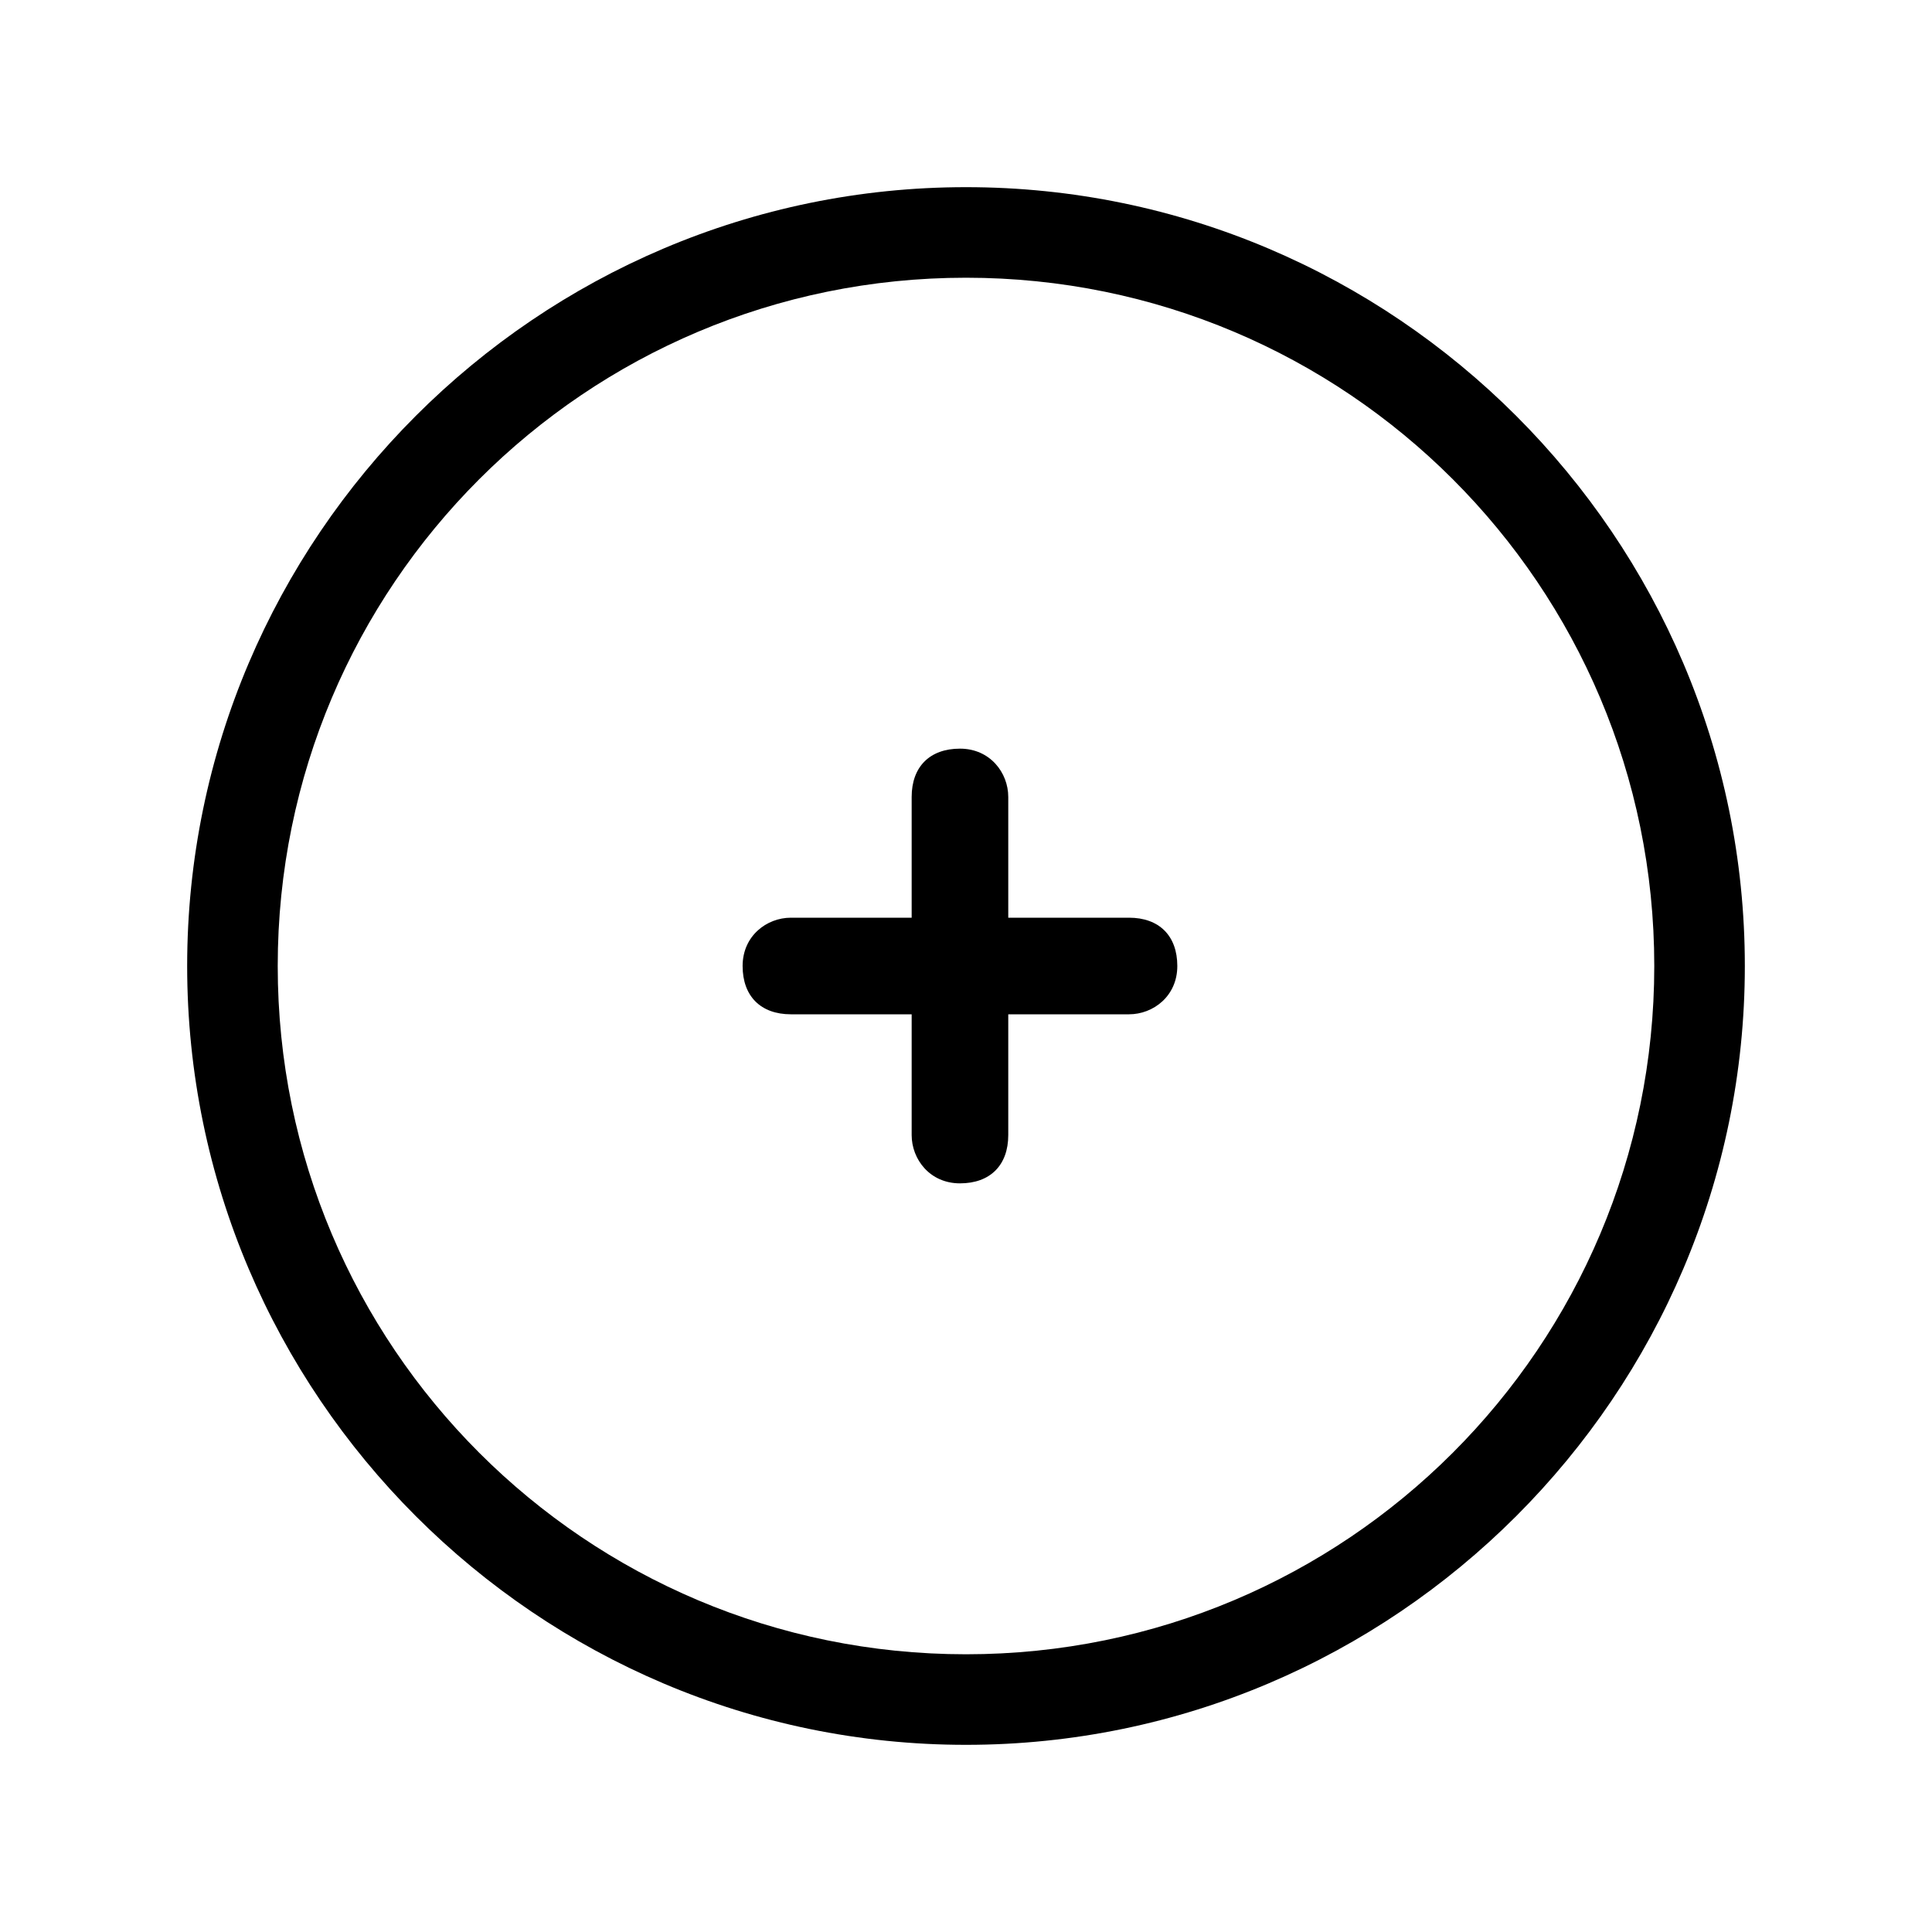
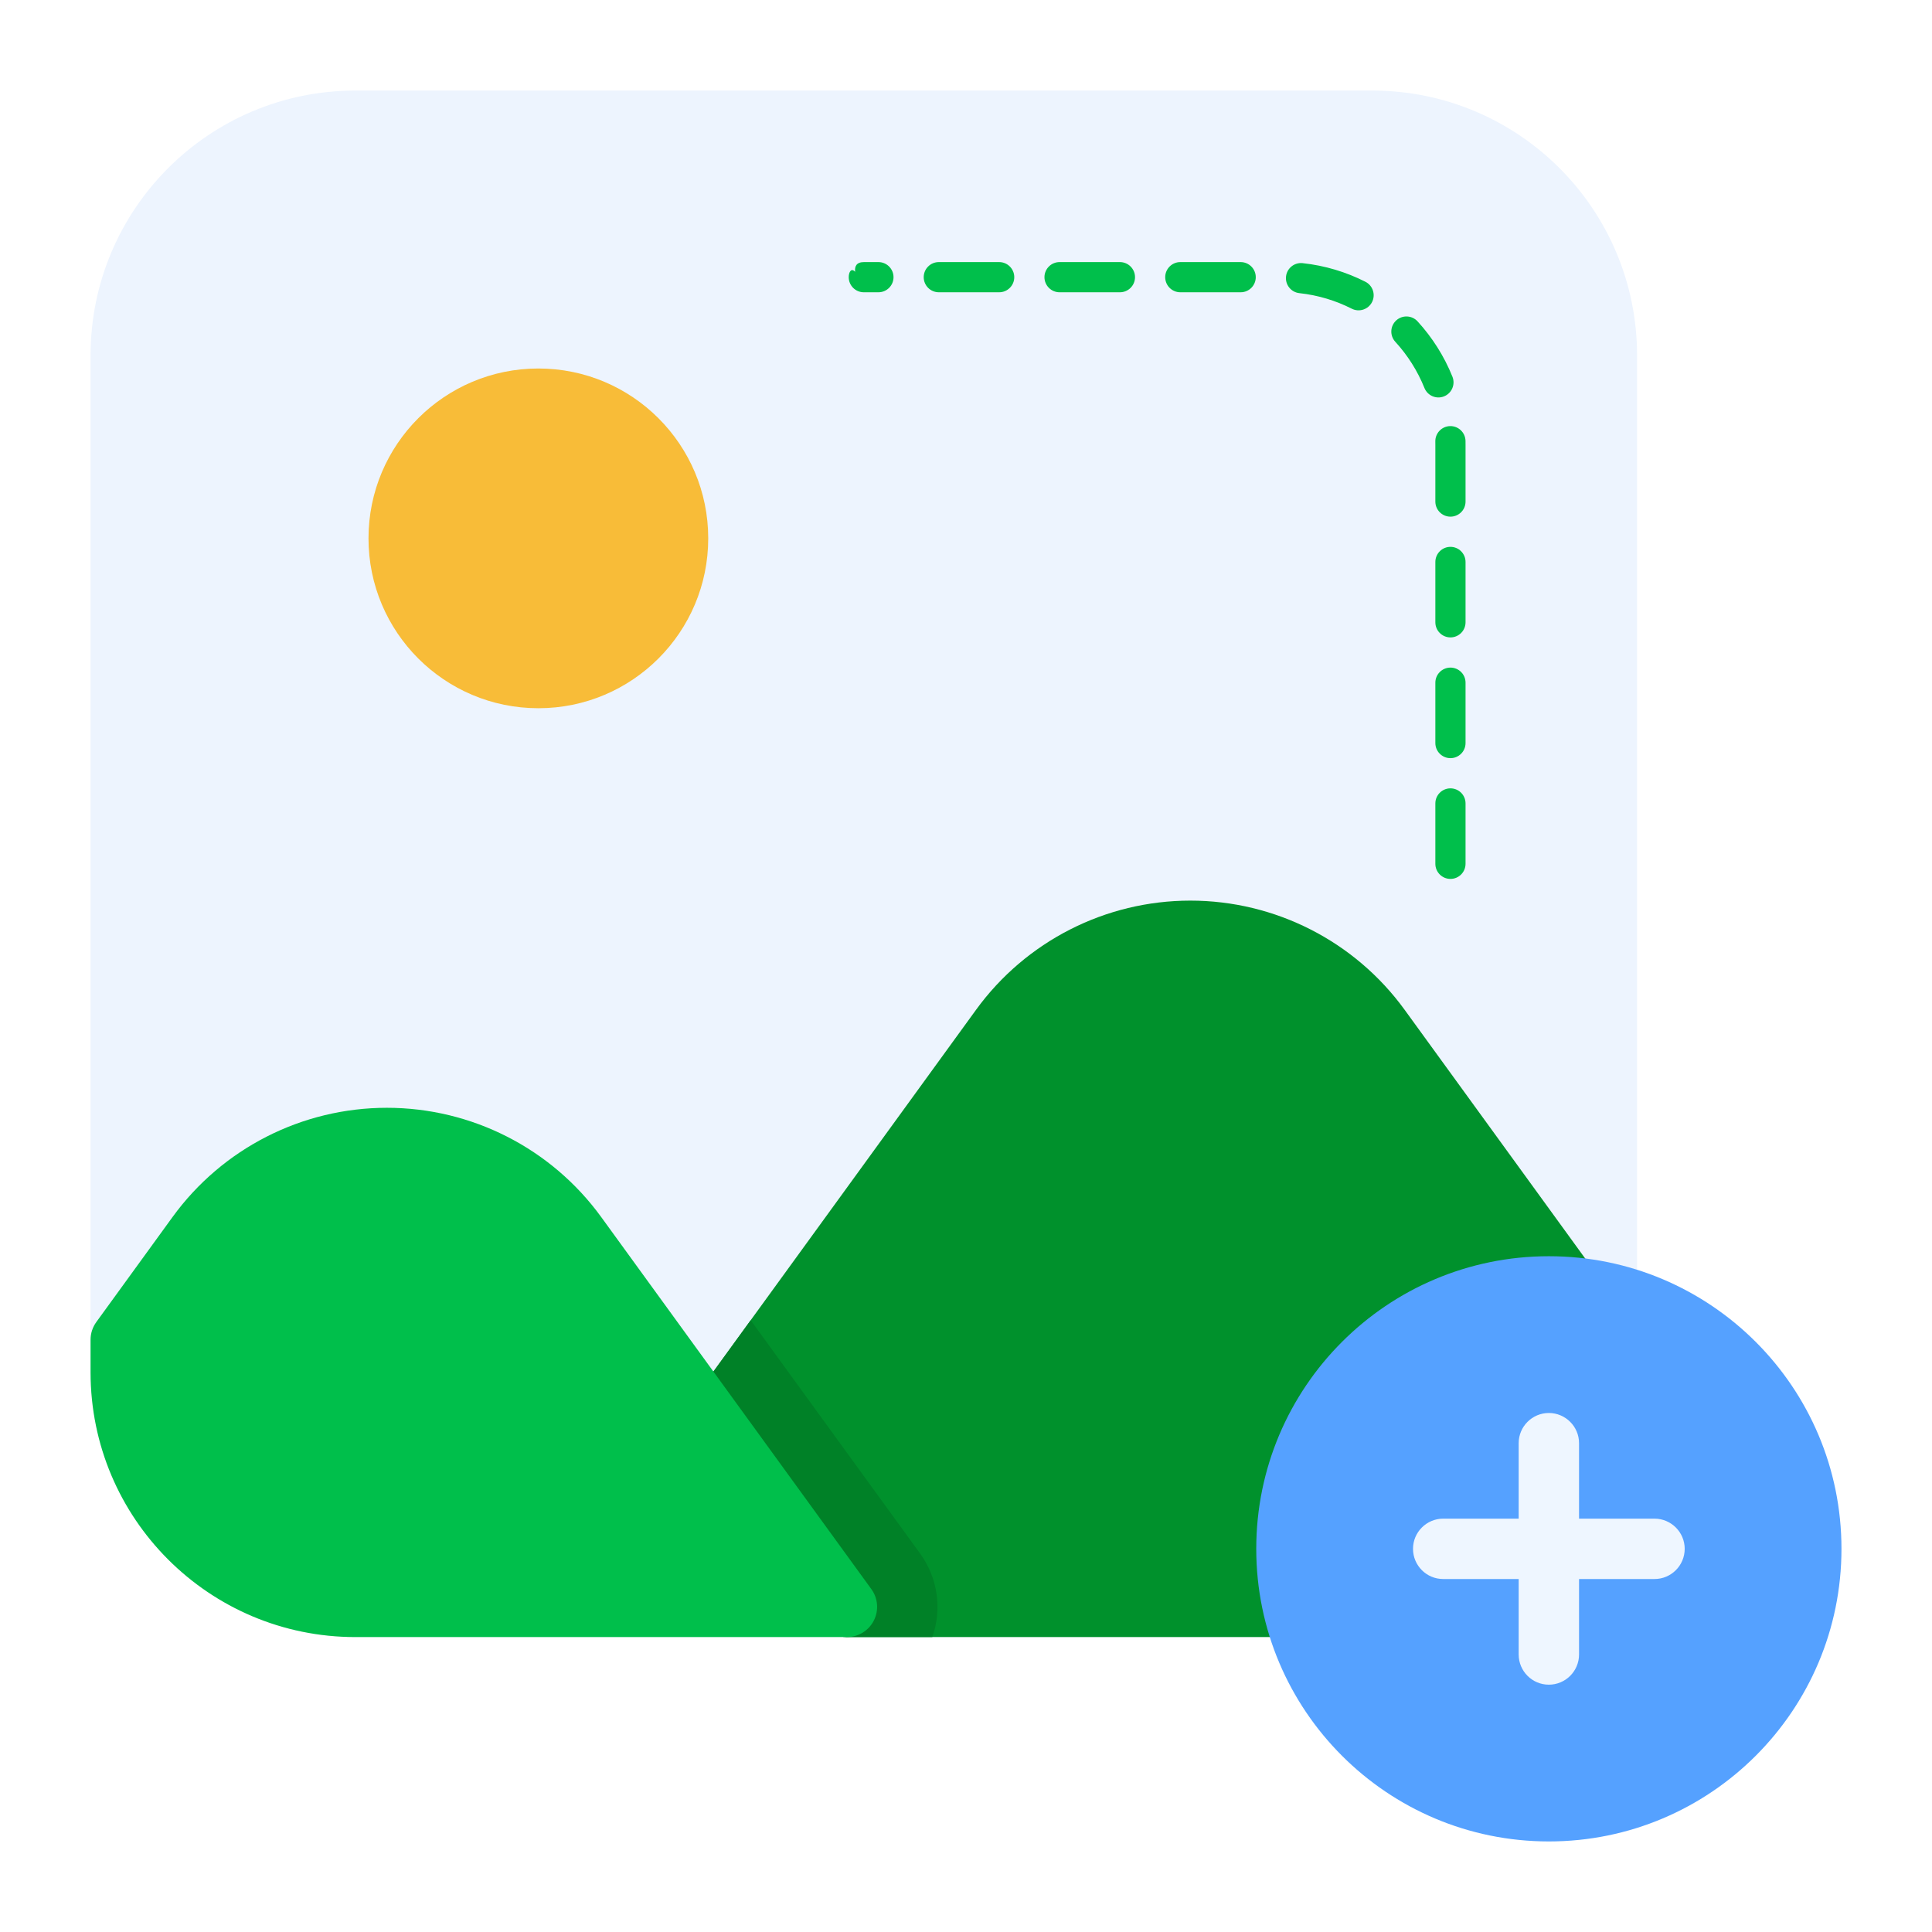
- <svg xmlns="http://www.w3.org/2000/svg" id="Layer_1" enable-background="new 0 0 32 32" viewBox="0 0 32 32">
-   <g fill="rgb(0,0,0)">
-     <path d="m18.7 15.2h-2v-2c0-.4-.3-.8-.8-.8s-.8.3-.8.8v2h-2c-.4 0-.8.3-.8.8s.3.8.8.8h2v2c0 .4.3.8.8.8s.8-.3.8-.8v-2h2c.4 0 .8-.3.8-.8s-.3-.8-.8-.8z" />
-     <path d="m16 3.1c-7.1 0-12.9 5.8-12.9 12.9s5.8 12.9 12.9 12.9 12.9-5.8 12.9-12.9-5.8-12.9-12.9-12.9zm0 24.3c-6.3 0-11.4-5.1-11.4-11.4s5.1-11.4 11.4-11.4 11.4 5.1 11.4 11.4-5.1 11.4-11.4 11.4z" />
+ <svg xmlns="http://www.w3.org/2000/svg" clip-rule="evenodd" fill-rule="evenodd" height="512" stroke-linejoin="round" stroke-miterlimit="2" viewBox="0 0 64 64" width="512" id="fi_5460486">
+   <path d="m42.829 54.23c.304 0 .591-.138.781-.376.19-.237.261-.548.194-.845-.124-.547-.189-1.117-.189-1.702 0-4.245 3.447-7.692 7.693-7.692.584 0 1.154.065 1.701.189.297.067.608-.004.845-.194.238-.19.376-.477.376-.781v-31.056c0-4.845-3.928-8.773-8.773-8.773h-33.684c-4.845 0-8.773 3.928-8.773 8.773v33.684c0 4.845 3.928 8.773 8.773 8.773z" fill="#edf4fe" />
+   <path d="m42.829 54.23c.304 0 .591-.138.781-.376.19-.237.261-.548.194-.845-.124-.547-.189-1.117-.189-1.702 0-4.245 3.447-7.692 7.693-7.692.196 0 .39.007.583.022.388.029.758-.17.948-.51s.165-.76-.064-1.075l-6.244-8.6c-1.65-2.273-4.29-3.618-7.099-3.618-2.81 0-5.449 1.345-7.1 3.618 0 0-9.509 13.098-9.509 13.098-.254.351-.254.825 0 1.175l4.423 6.093c.188.259.489.412.809.412z" fill="#00912c" />
+   <path d="m24.868 43.734-2.045 2.816c-.254.351-.254.825 0 1.175l4.423 6.093c.188.259.489.412.809.412h2.829c.326-.923.184-1.957-.401-2.763z" fill="#008127" />
+   <path d="m3.191 43.794c-.124.171-.191.376-.191.587v1.076c0 4.845 3.928 8.773 8.773 8.773h16.282c.376 0 .721-.211.891-.546.171-.335.14-.737-.081-1.042l-8.95-12.327c-1.651-2.273-4.29-3.618-7.099-3.618-2.81 0-5.449 1.345-7.1 3.618 0 0-2.525 3.479-2.525 3.479z" fill="#00bf4b" />
+   <path d="m48.548 28.615v-2c0-.276-.224-.5-.5-.5s-.5.224-.5.5v2c0 .276.224.5.5.5s.5-.224.5-.5zm0-4v-2c0-.276-.224-.5-.5-.5s-.5.224-.5.5v2c0 .276.224.5.5.5s.5-.224.5-.5zm0-4v-2c0-.276-.224-.5-.5-.5s-.5.224-.5.5v2c0 .276.224.5.5.5s.5-.224.5-.5zm0-4v-1.881c0-.043-.001-.086-.001-.13-.006-.275-.235-.495-.511-.489s-.495.235-.489.511c.001.036.001.072.001.108v1.881c0 .276.224.5.5.5s.5-.224.5-.5zm-.434-4.136c-.274-.681-.668-1.301-1.156-1.834-.187-.203-.503-.217-.707-.03-.203.186-.217.503-.031.706.408.445.737.962.966 1.531.103.256.394.381.65.278s.381-.394.278-.651zm-2.883-3.145c-.637-.323-1.338-.537-2.08-.617-.274-.029-.521.169-.55.444-.03.274.169.521.443.55.619.067 1.204.246 1.734.515.247.125.548.026.673-.22.124-.246.026-.547-.22-.672zm-8.132-.652h-2c-.276 0-.5.224-.5.5s.224.5.5.5h2c.276 0 .5-.224.5-.5s-.224-.5-.5-.5zm4 0h-2c-.276 0-.5.224-.5.5s.224.5.5.5h2c.276 0 .5-.224.5-.5s-.224-.5-.5-.5zm-8 0h-2c-.276 0-.5.224-.5.5s.224.5.5.5h2c.276 0 .5-.224.5-.5s-.224-.5-.5-.5zm-4.772.321c-.128-.139-.212.01-.212.179 0 .276.224.5.5.5h.484c.276 0 .5-.224.5-.5s-.224-.5-.5-.5h-.479c-.251 0-.313.143-.293.321z" fill="#00bf4b" />
+   <circle cx="17.834" cy="17.834" fill="#f8bc38" r="5.627" />
+   <circle cx="51.308" cy="51.307" fill="#55a1ff" r="9.693" />
+   <g fill="#eef6ff">
+     <path d="m50.308 47.807v7c0 .552.448 1.001 1 1 .551 0 1-.448 1-1v-7c0-.551-.449-.999-1-1-.552 0-1 .449-1 1z" />
+     <path d="m47.808 52.307h6.999c.552.001 1-.448 1.001-.999 0-.552-.449-1-1-1.001h-7.001c-.551.001-1 .449-.999 1.001 0 .551.448 1 1 .999z" />
  </g>
</svg>
